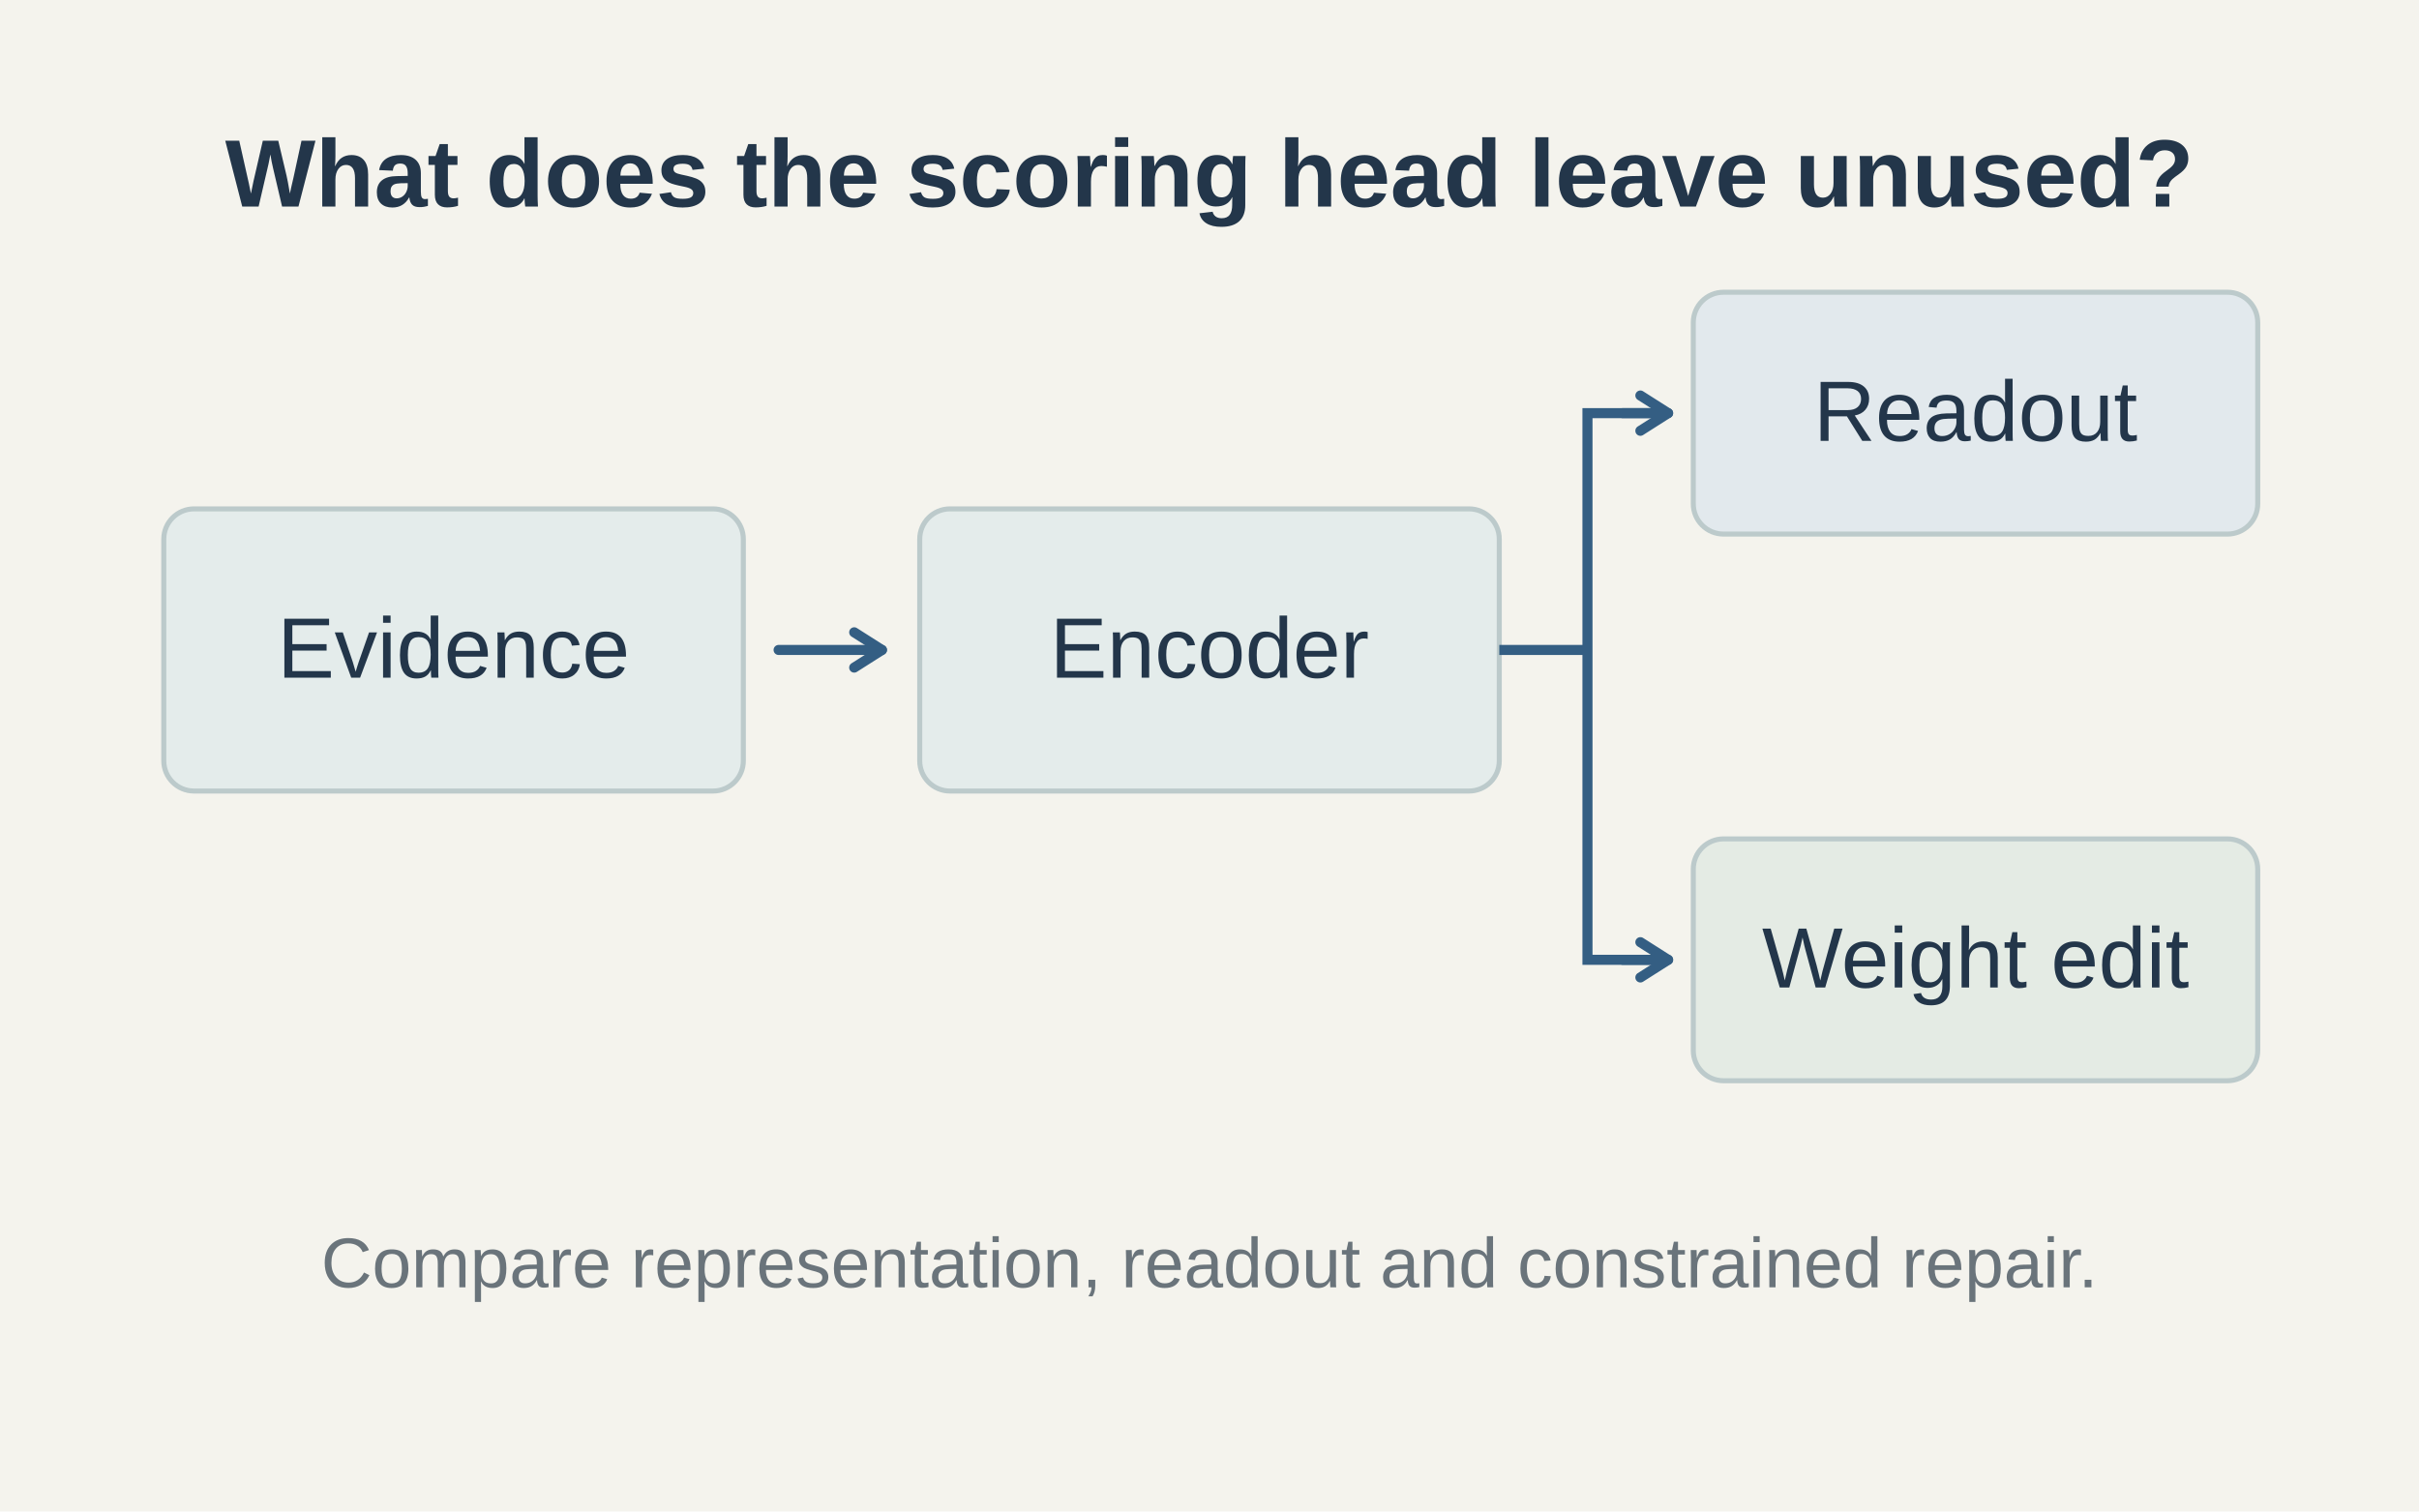
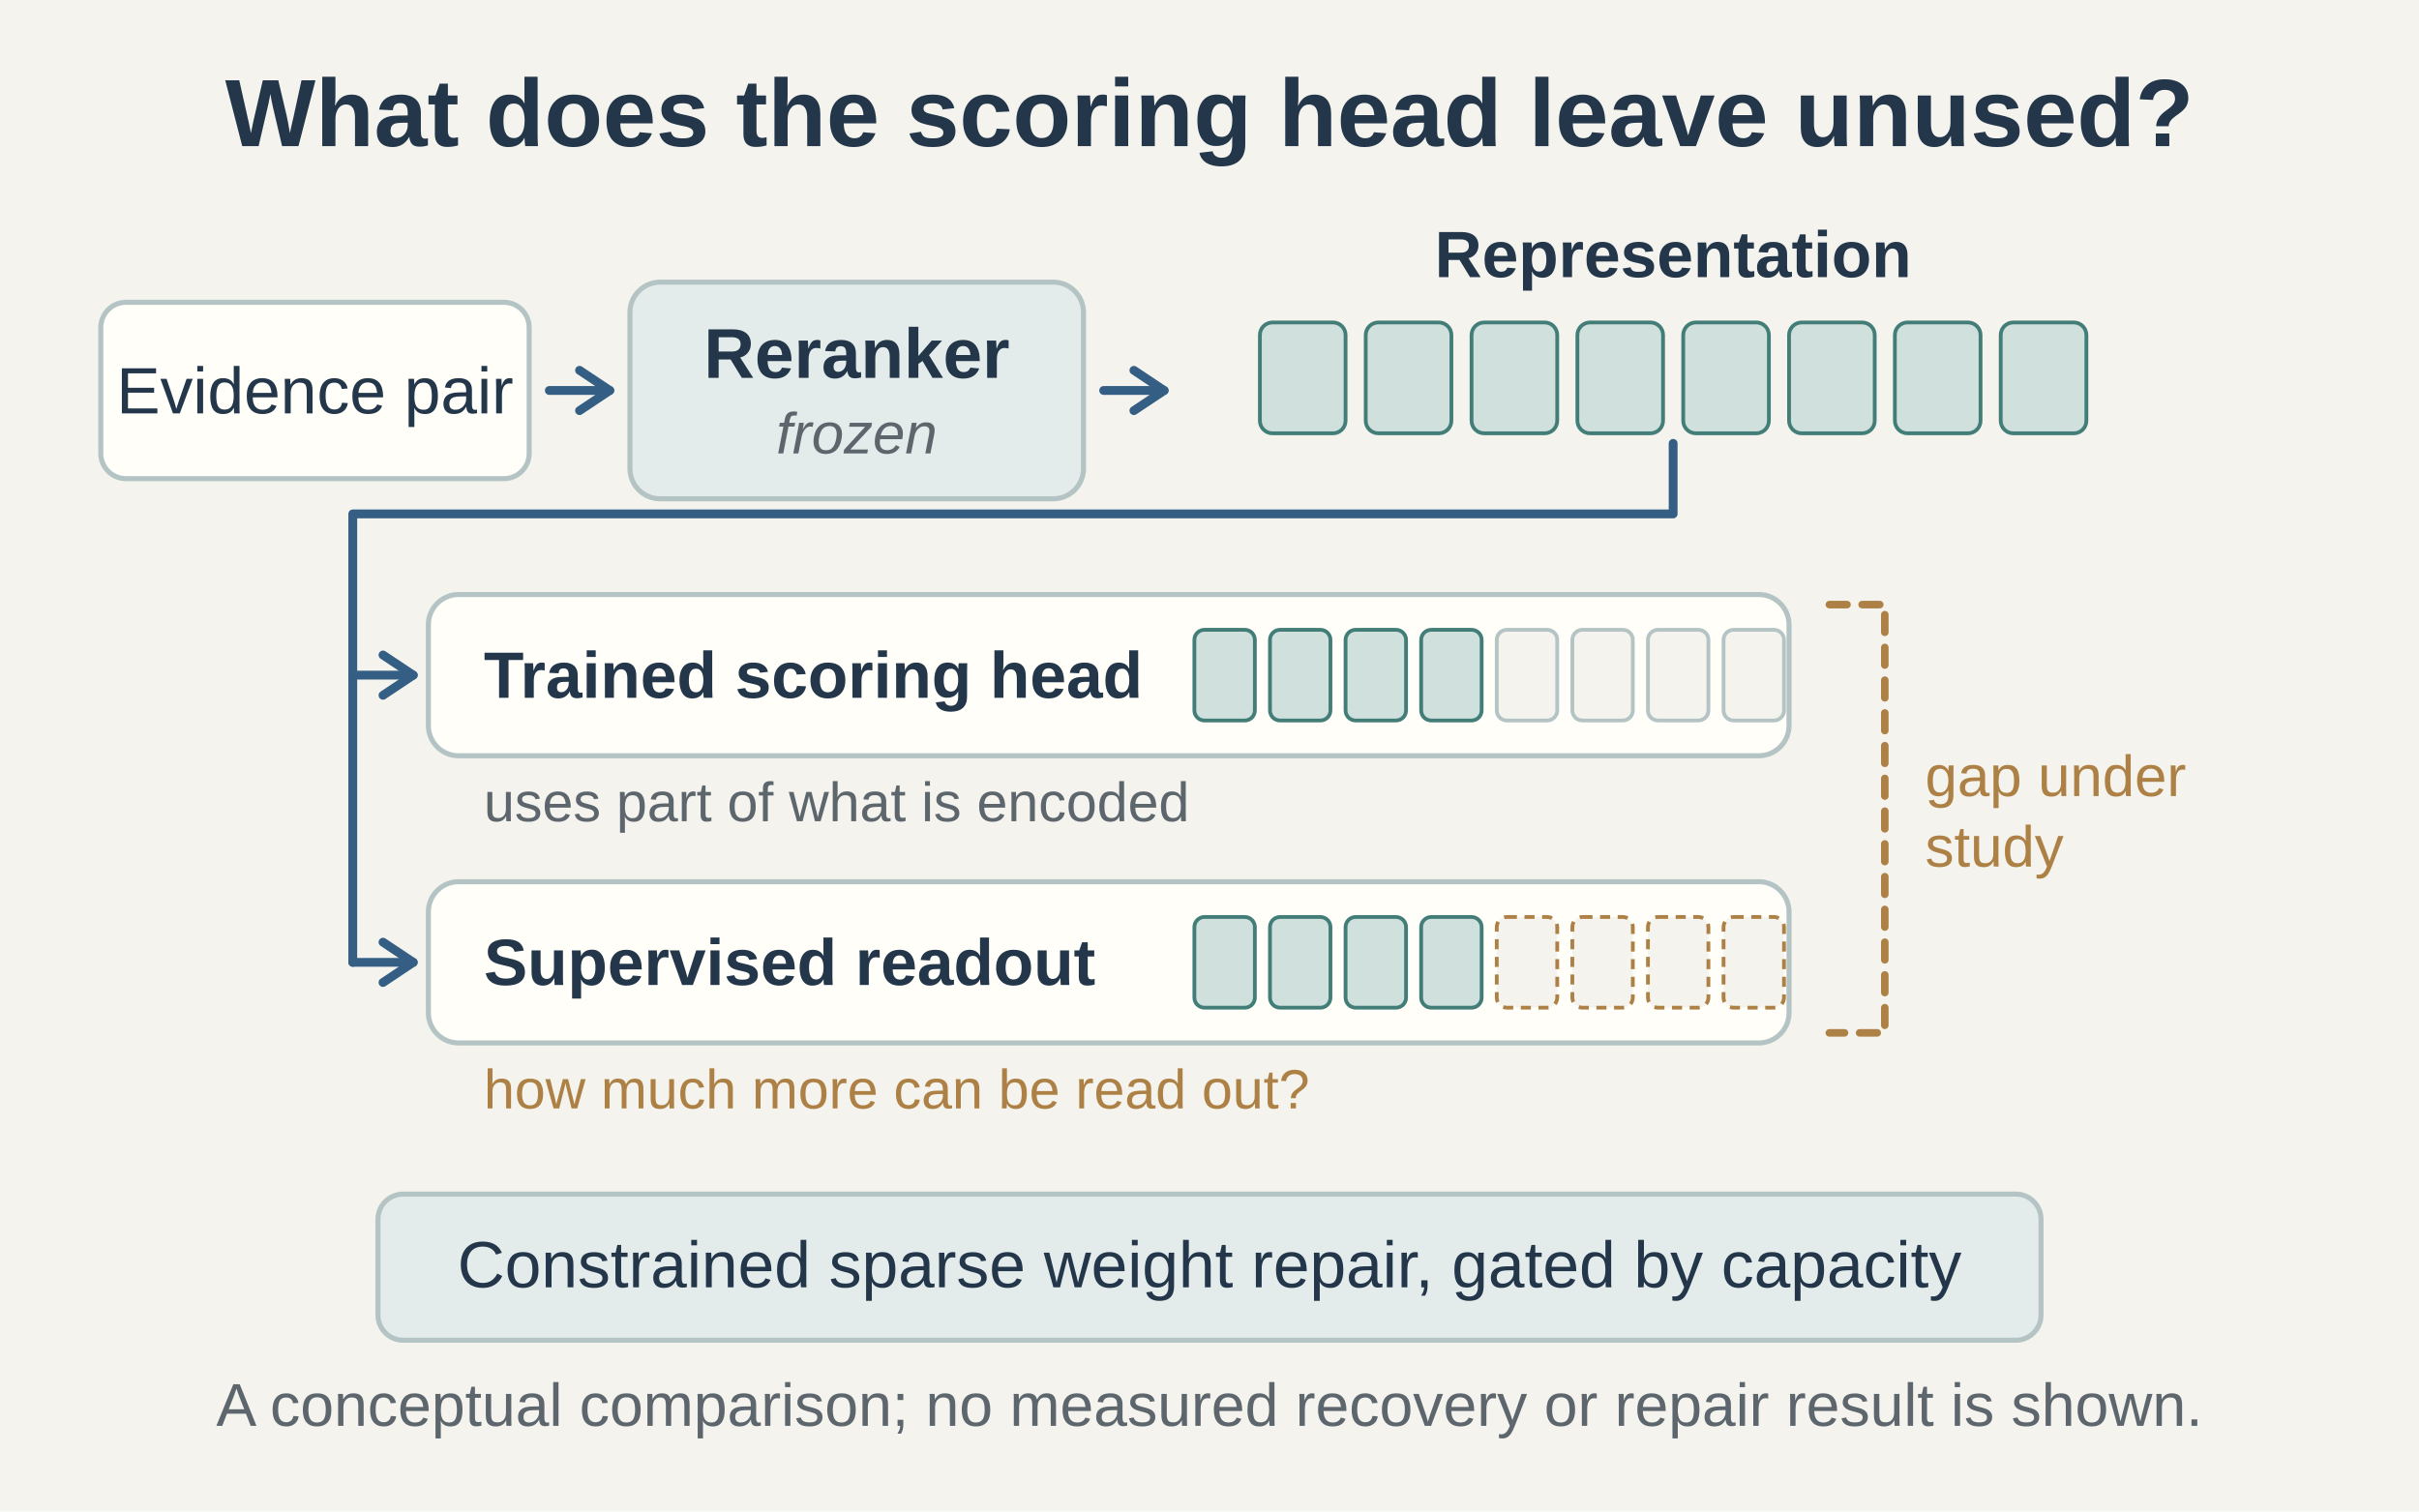
<svg xmlns="http://www.w3.org/2000/svg" width="960" height="600" viewBox="0 0 960 600" role="img" aria-labelledby="title desc">
  <rect width="960" height="600" fill="#f4f3ed" />
  <g font-family="Arial, Helvetica, sans-serif">
-     <text x="480" y="82" font-size="38" fill="#23364a" text-anchor="middle" font-weight="600">What does the scoring head leave unused?</text>
-     <rect x="65" y="202" width="230" height="112" rx="12" fill="#e4eceb" stroke="#bccacb" stroke-width="2" />
-     <text x="180.0" y="269.0" font-size="34" fill="#23364a" text-anchor="middle" font-weight="400">Evidence</text>
-     <path d="M309,258 L350,258" fill="none" stroke="#345e83" stroke-width="4" stroke-linecap="round" />
-     <path d="M339,251 L350,258 L339,265" fill="none" stroke="#345e83" stroke-width="4" stroke-linecap="round" stroke-linejoin="round" />
-     <rect x="365" y="202" width="230" height="112" rx="12" fill="#e4eceb" stroke="#bccacb" stroke-width="2" />
-     <text x="480.0" y="269.0" font-size="34" fill="#23364a" text-anchor="middle" font-weight="400">Encoder</text>
-     <path d="M595 258 H630 V164 H662 M630 258 V381 H662" fill="none" stroke="#345e83" stroke-width="4" />
-     <path d="M644,164 L662,164" fill="none" stroke="#345e83" stroke-width="4" stroke-linecap="round" />
-     <path d="M651,157 L662,164 L651,171" fill="none" stroke="#345e83" stroke-width="4" stroke-linecap="round" stroke-linejoin="round" />
-     <path d="M644,381 L662,381" fill="none" stroke="#345e83" stroke-width="4" stroke-linecap="round" />
-     <path d="M651,374 L662,381 L651,388" fill="none" stroke="#345e83" stroke-width="4" stroke-linecap="round" stroke-linejoin="round" />
-     <rect x="672" y="116" width="224" height="96" rx="12" fill="#e2e9ed" stroke="#bccacb" stroke-width="2" />
-     <text x="784.0" y="175.0" font-size="34" fill="#23364a" text-anchor="middle" font-weight="400">Readout</text>
-     <rect x="672" y="333" width="224" height="96" rx="12" fill="#e4ebe4" stroke="#bccacb" stroke-width="2" />
-     <text x="784.0" y="392.0" font-size="34" fill="#23364a" text-anchor="middle" font-weight="400">Weight edit</text>
-     <text x="480" y="511" font-size="28" fill="#6a747b" text-anchor="middle" font-weight="400">Compare representation, readout and constrained repair.</text>
+     <text x="480" y="58" font-size="38" fill="#23364a" text-anchor="middle" font-weight="600" font-style="normal">What does the scoring head leave unused?</text>
+     <rect x="40" y="120" width="170" height="70" rx="10" fill="#fffef9" stroke="#b4c3c4" stroke-width="2" />
+     <text x="125.0" y="164.1" font-size="26" fill="#23364a" text-anchor="middle" font-weight="400" font-style="normal">Evidence pair</text>
+     <path d="M218,155 L242,155" fill="none" stroke="#345e83" stroke-width="3.5" stroke-linecap="round" stroke-linejoin="round" />
+     <path d="M230,147 L242,155 L230,163" fill="none" stroke="#345e83" stroke-width="3.5" stroke-linecap="round" stroke-linejoin="round" />
+     <rect x="250" y="112" width="180" height="86" rx="12" fill="#e4eceb" stroke="#b4c3c4" stroke-width="2" />
+     <text x="340" y="150" font-size="28" fill="#23364a" text-anchor="middle" font-weight="600" font-style="normal">Reranker</text>
+     <text x="340" y="180" font-size="23" fill="#5d666d" text-anchor="middle" font-weight="400" font-style="italic">frozen</text>
+     <path d="M438,155 L462,155" fill="none" stroke="#345e83" stroke-width="3.5" stroke-linecap="round" stroke-linejoin="round" />
+     <path d="M450,147 L462,155 L450,163" fill="none" stroke="#345e83" stroke-width="3.5" stroke-linecap="round" stroke-linejoin="round" />
+     <text x="664" y="110" font-size="26" fill="#23364a" text-anchor="middle" font-weight="600" font-style="normal">Representation</text>
+     <rect x="500" y="128" width="34" height="44" rx="5" fill="#cfe0dd" stroke="#427d77" stroke-width="1.5" />
+     <rect x="542" y="128" width="34" height="44" rx="5" fill="#cfe0dd" stroke="#427d77" stroke-width="1.5" />
+     <rect x="584" y="128" width="34" height="44" rx="5" fill="#cfe0dd" stroke="#427d77" stroke-width="1.5" />
+     <rect x="626" y="128" width="34" height="44" rx="5" fill="#cfe0dd" stroke="#427d77" stroke-width="1.5" />
+     <rect x="668" y="128" width="34" height="44" rx="5" fill="#cfe0dd" stroke="#427d77" stroke-width="1.5" />
+     <rect x="710" y="128" width="34" height="44" rx="5" fill="#cfe0dd" stroke="#427d77" stroke-width="1.5" />
+     <rect x="752" y="128" width="34" height="44" rx="5" fill="#cfe0dd" stroke="#427d77" stroke-width="1.5" />
+     <rect x="794" y="128" width="34" height="44" rx="5" fill="#cfe0dd" stroke="#427d77" stroke-width="1.5" />
+     <path d="M664,176 L664,204 L140,204 L140,382" fill="none" stroke="#345e83" stroke-width="3.5" stroke-linecap="round" stroke-linejoin="round" />
+     <path d="M140,268 L164,268" fill="none" stroke="#345e83" stroke-width="3.5" stroke-linecap="round" stroke-linejoin="round" />
+     <path d="M152,260 L164,268 L152,276" fill="none" stroke="#345e83" stroke-width="3.5" stroke-linecap="round" stroke-linejoin="round" />
+     <path d="M140,382 L164,382" fill="none" stroke="#345e83" stroke-width="3.5" stroke-linecap="round" stroke-linejoin="round" />
+     <path d="M152,374 L164,382 L152,390" fill="none" stroke="#345e83" stroke-width="3.5" stroke-linecap="round" stroke-linejoin="round" />
+     <rect x="170" y="236" width="540" height="64" rx="12" fill="#fffef9" stroke="#b4c3c4" stroke-width="2" />
+     <text x="192" y="277" font-size="26" fill="#23364a" text-anchor="start" font-weight="600" font-style="normal">Trained scoring head</text>
+     <rect x="474" y="250" width="24" height="36" rx="4" fill="#cfe0dd" stroke="#427d77" stroke-width="1.5" />
+     <rect x="504" y="250" width="24" height="36" rx="4" fill="#cfe0dd" stroke="#427d77" stroke-width="1.5" />
+     <rect x="534" y="250" width="24" height="36" rx="4" fill="#cfe0dd" stroke="#427d77" stroke-width="1.5" />
+     <rect x="564" y="250" width="24" height="36" rx="4" fill="#cfe0dd" stroke="#427d77" stroke-width="1.5" />
+     <rect x="594" y="250" width="24" height="36" rx="4" fill="#f4f3ed" stroke="#b4c3c4" stroke-width="1.5" />
+     <rect x="624" y="250" width="24" height="36" rx="4" fill="#f4f3ed" stroke="#b4c3c4" stroke-width="1.5" />
+     <rect x="654" y="250" width="24" height="36" rx="4" fill="#f4f3ed" stroke="#b4c3c4" stroke-width="1.5" />
+     <rect x="684" y="250" width="24" height="36" rx="4" fill="#f4f3ed" stroke="#b4c3c4" stroke-width="1.5" />
+     <text x="192" y="326" font-size="22" fill="#5d666d" text-anchor="start" font-weight="400" font-style="normal">uses part of what is encoded</text>
+     <rect x="170" y="350" width="540" height="64" rx="12" fill="#fffef9" stroke="#b4c3c4" stroke-width="2" />
+     <text x="192" y="391" font-size="26" fill="#23364a" text-anchor="start" font-weight="600" font-style="normal">Supervised readout</text>
+     <rect x="474" y="364" width="24" height="36" rx="4" fill="#cfe0dd" stroke="#427d77" stroke-width="1.5" />
+     <rect x="504" y="364" width="24" height="36" rx="4" fill="#cfe0dd" stroke="#427d77" stroke-width="1.5" />
+     <rect x="534" y="364" width="24" height="36" rx="4" fill="#cfe0dd" stroke="#427d77" stroke-width="1.5" />
+     <rect x="564" y="364" width="24" height="36" rx="4" fill="#cfe0dd" stroke="#427d77" stroke-width="1.5" />
+     <rect x="594" y="364" width="24" height="36" rx="4" fill="#f4f3ed" stroke="#ad8145" stroke-width="1.5" stroke-dasharray="4 3" />
+     <rect x="624" y="364" width="24" height="36" rx="4" fill="#f4f3ed" stroke="#ad8145" stroke-width="1.5" stroke-dasharray="4 3" />
+     <rect x="654" y="364" width="24" height="36" rx="4" fill="#f4f3ed" stroke="#ad8145" stroke-width="1.5" stroke-dasharray="4 3" />
+     <rect x="684" y="364" width="24" height="36" rx="4" fill="#f4f3ed" stroke="#ad8145" stroke-width="1.5" stroke-dasharray="4 3" />
+     <text x="192" y="440" font-size="22" fill="#ad8145" text-anchor="start" font-weight="400" font-style="normal">how much more can be read out?</text>
+     <path d="M726,240 L748,240 L748,410 L726,410" fill="none" stroke="#ad8145" stroke-width="3" stroke-linecap="round" stroke-linejoin="round" stroke-dasharray="7 6" />
+     <text x="764" y="316" font-size="23" fill="#ad8145" text-anchor="start" font-weight="400" font-style="normal">gap under</text>
+     <text x="764" y="344" font-size="23" fill="#ad8145" text-anchor="start" font-weight="400" font-style="normal">study</text>
+     <rect x="150" y="474" width="660" height="58" rx="10" fill="#e4eceb" stroke="#b4c3c4" stroke-width="2" />
+     <text x="480" y="511" font-size="26" fill="#23364a" text-anchor="middle" font-weight="400" font-style="normal">Constrained sparse weight repair, gated by capacity</text>
+     <text x="480" y="566" font-size="24" fill="#5d666d" text-anchor="middle" font-weight="400" font-style="normal">A conceptual comparison; no measured recovery or repair result is shown.</text>
  </g>
</svg>
